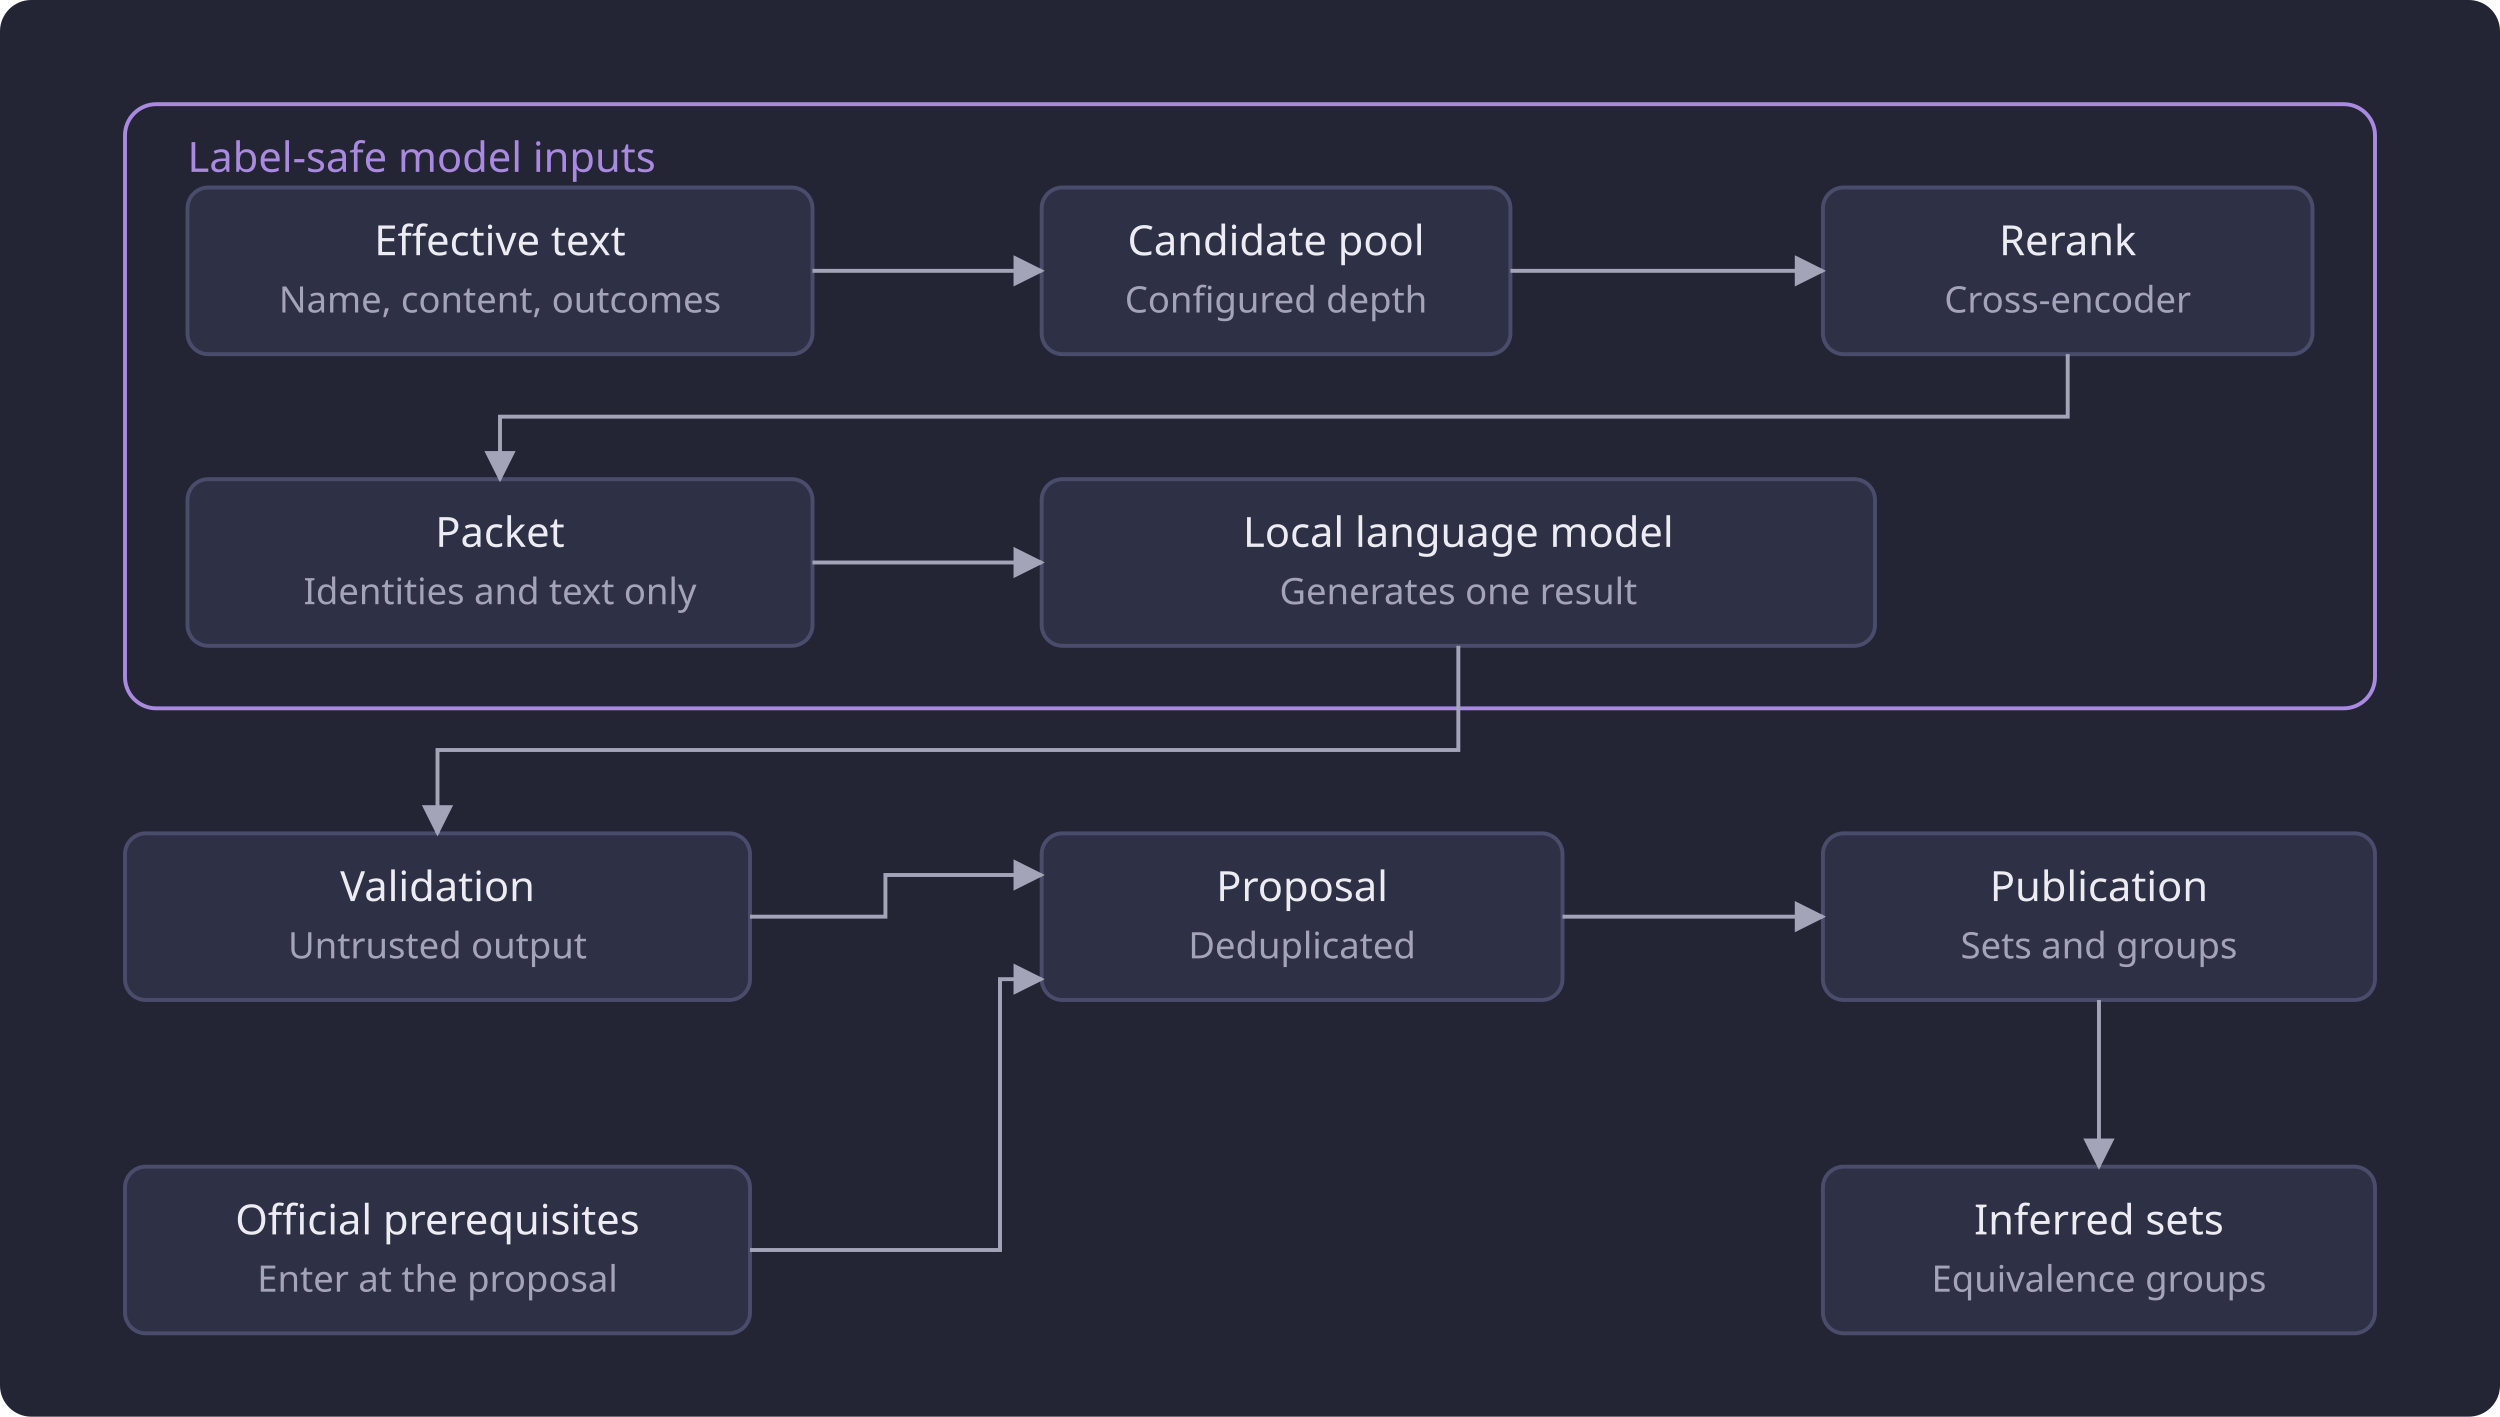
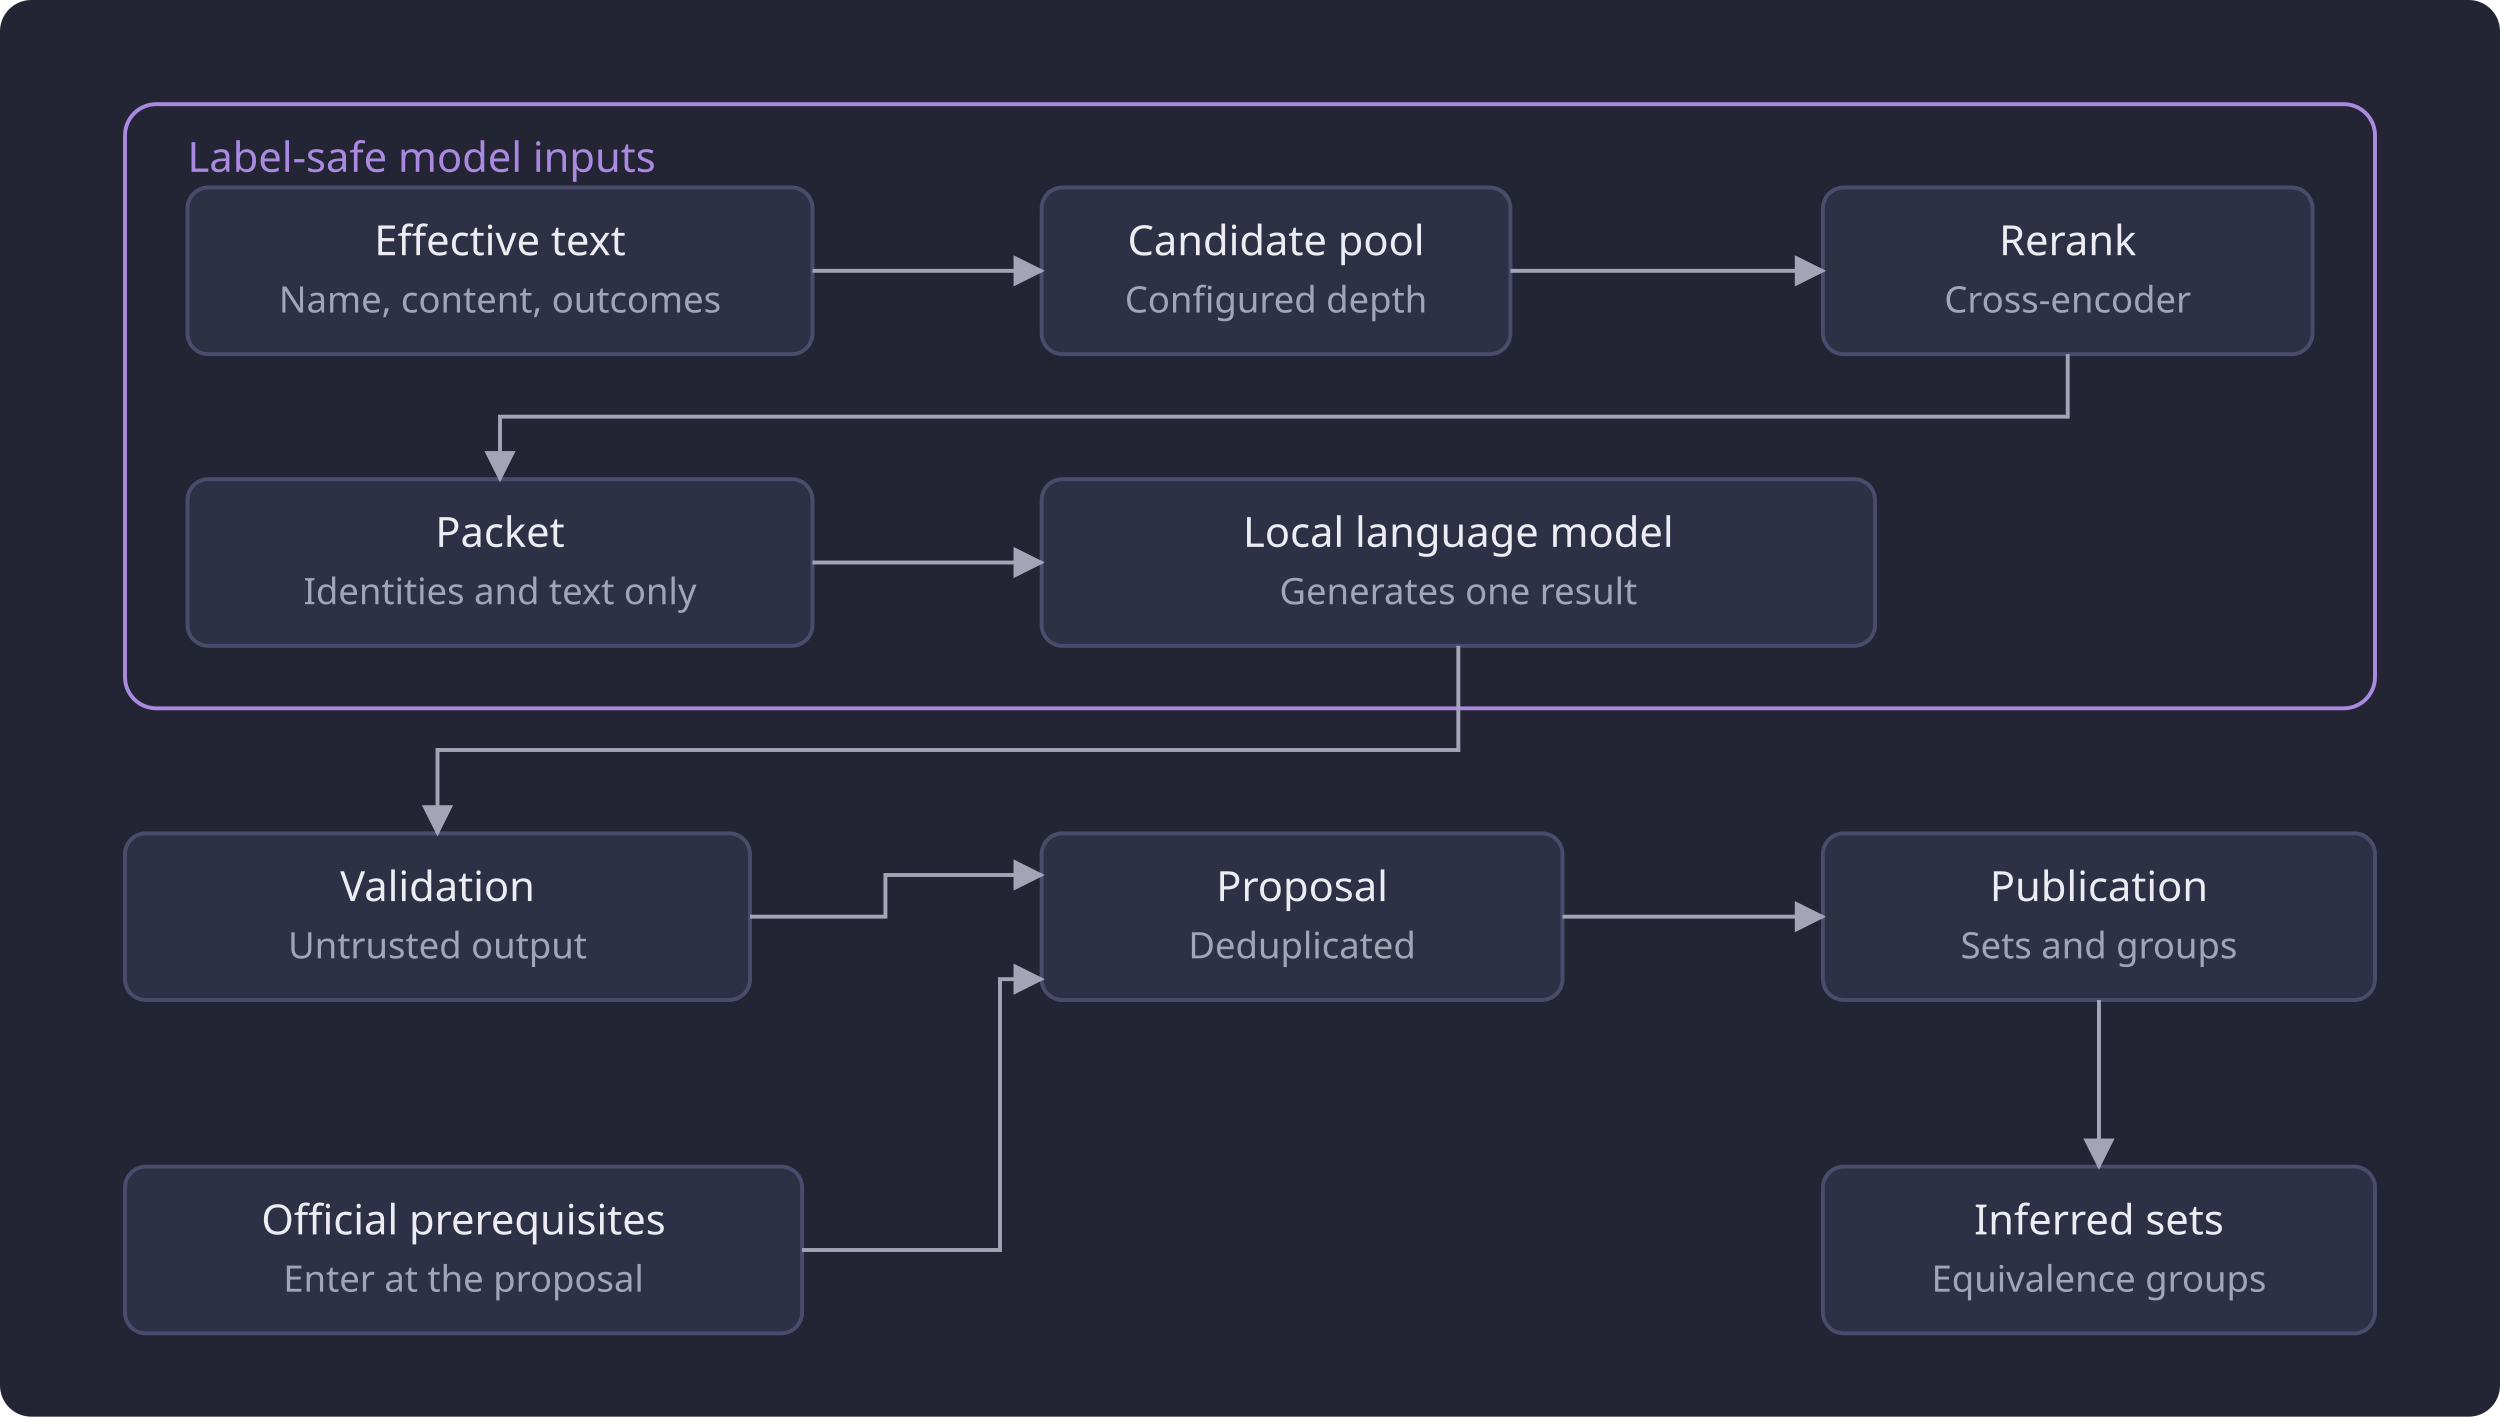
<svg xmlns="http://www.w3.org/2000/svg" viewBox="0 0 960 544" role="img" aria-labelledby="t d" font-family="system-ui, sans-serif">
  <defs>
    <marker id="arrow" viewBox="0 0 10 10" refX="9" refY="5" markerWidth="8" markerHeight="8" orient="auto-start-reverse">
      <path d="M0 0 L10 5 L0 10 z" fill="#a3a4b8" />
    </marker>
  </defs>
  <rect width="960" height="544" rx="12" fill="#232434" />
  <rect x="48" y="40" width="864" height="232" rx="12" fill="none" stroke="#a98ae0" stroke-width="1.5" />
  <text x="72" y="66" font-size="16" fill="#a98ae0">Label-safe model inputs</text>
  <rect x="72" y="72" width="240" height="64" rx="8" fill="#2e3045" stroke="#4a4c6b" stroke-width="1.5" />
  <text x="192" y="98" text-anchor="middle" font-size="16" fill="#ececf2">Effective text</text>
  <text x="192" y="120" text-anchor="middle" font-size="14" fill="#a3a4b8">Name, content, outcomes</text>
  <rect x="400" y="72" width="180" height="64" rx="8" fill="#2e3045" stroke="#4a4c6b" stroke-width="1.5" />
  <text x="490" y="98" text-anchor="middle" font-size="16" fill="#ececf2">Candidate pool</text>
  <text x="490" y="120" text-anchor="middle" font-size="14" fill="#a3a4b8">Configured depth</text>
  <rect x="700" y="72" width="188" height="64" rx="8" fill="#2e3045" stroke="#4a4c6b" stroke-width="1.5" />
  <text x="794" y="98" text-anchor="middle" font-size="16" fill="#ececf2">Rerank</text>
  <text x="794" y="120" text-anchor="middle" font-size="14" fill="#a3a4b8">Cross-encoder</text>
  <rect x="72" y="184" width="240" height="64" rx="8" fill="#2e3045" stroke="#4a4c6b" stroke-width="1.5" />
  <text x="192" y="210" text-anchor="middle" font-size="16" fill="#ececf2">Packet</text>
  <text x="192" y="232" text-anchor="middle" font-size="14" fill="#a3a4b8">Identities and text only</text>
  <rect x="400" y="184" width="320" height="64" rx="8" fill="#2e3045" stroke="#4a4c6b" stroke-width="1.5" />
  <text x="560" y="210" text-anchor="middle" font-size="16" fill="#ececf2">Local language model</text>
  <text x="560" y="232" text-anchor="middle" font-size="14" fill="#a3a4b8">Generates one result</text>
  <rect x="48" y="320" width="240" height="64" rx="8" fill="#2e3045" stroke="#4a4c6b" stroke-width="1.5" />
  <text x="168" y="346" text-anchor="middle" font-size="16" fill="#ececf2">Validation</text>
  <text x="168" y="368" text-anchor="middle" font-size="14" fill="#a3a4b8">Untrusted output</text>
  <rect x="400" y="320" width="200" height="64" rx="8" fill="#2e3045" stroke="#4a4c6b" stroke-width="1.5" />
  <text x="500" y="346" text-anchor="middle" font-size="16" fill="#ececf2">Proposal</text>
  <text x="500" y="368" text-anchor="middle" font-size="14" fill="#a3a4b8">Deduplicated</text>
  <rect x="700" y="320" width="212" height="64" rx="8" fill="#2e3045" stroke="#4a4c6b" stroke-width="1.5" />
  <text x="806" y="346" text-anchor="middle" font-size="16" fill="#ececf2">Publication</text>
  <text x="806" y="368" text-anchor="middle" font-size="14" fill="#a3a4b8">Sets and groups</text>
-   <rect x="48" y="448" width="240" height="64" rx="8" fill="#2e3045" stroke="#4a4c6b" stroke-width="1.5" />
-   <text x="168" y="474" text-anchor="middle" font-size="16" fill="#ececf2">Official prerequisites</text>
-   <text x="168" y="496" text-anchor="middle" font-size="14" fill="#a3a4b8">Enter at the proposal</text>
+   <rect x="48" y="448" width="260" height="64" rx="8" fill="#2e3045" stroke="#4a4c6b" stroke-width="1.5" />
+   <text x="178" y="474" text-anchor="middle" font-size="16" fill="#ececf2">Official prerequisites</text>
+   <text x="178" y="496" text-anchor="middle" font-size="14" fill="#a3a4b8">Enter at the proposal</text>
  <rect x="700" y="448" width="212" height="64" rx="8" fill="#2e3045" stroke="#4a4c6b" stroke-width="1.5" />
  <text x="806" y="474" text-anchor="middle" font-size="16" fill="#ececf2">Inferred sets</text>
  <text x="806" y="496" text-anchor="middle" font-size="14" fill="#a3a4b8">Equivalence groups</text>
  <line x1="312" y1="104" x2="400" y2="104" stroke="#a3a4b8" stroke-width="1.5" marker-end="url(#arrow)" />
  <line x1="580" y1="104" x2="700" y2="104" stroke="#a3a4b8" stroke-width="1.5" marker-end="url(#arrow)" />
  <polyline points="794,136 794,160 192,160 192,184" fill="none" stroke="#a3a4b8" stroke-width="1.5" marker-end="url(#arrow)" />
  <line x1="312" y1="216" x2="400" y2="216" stroke="#a3a4b8" stroke-width="1.5" marker-end="url(#arrow)" />
  <polyline points="560,248 560,288 168,288 168,320" fill="none" stroke="#a3a4b8" stroke-width="1.5" marker-end="url(#arrow)" />
  <polyline points="288,352 340,352 340,336 400,336" fill="none" stroke="#a3a4b8" stroke-width="1.5" marker-end="url(#arrow)" />
  <line x1="600" y1="352" x2="700" y2="352" stroke="#a3a4b8" stroke-width="1.5" marker-end="url(#arrow)" />
  <line x1="806" y1="384" x2="806" y2="448" stroke="#a3a4b8" stroke-width="1.5" marker-end="url(#arrow)" />
-   <polyline points="288,480 384,480 384,376 400,376" fill="none" stroke="#a3a4b8" stroke-width="1.5" marker-end="url(#arrow)" />
+   <polyline points="308,480 384,480 384,376 400,376" fill="none" stroke="#a3a4b8" stroke-width="1.5" marker-end="url(#arrow)" />
</svg>
